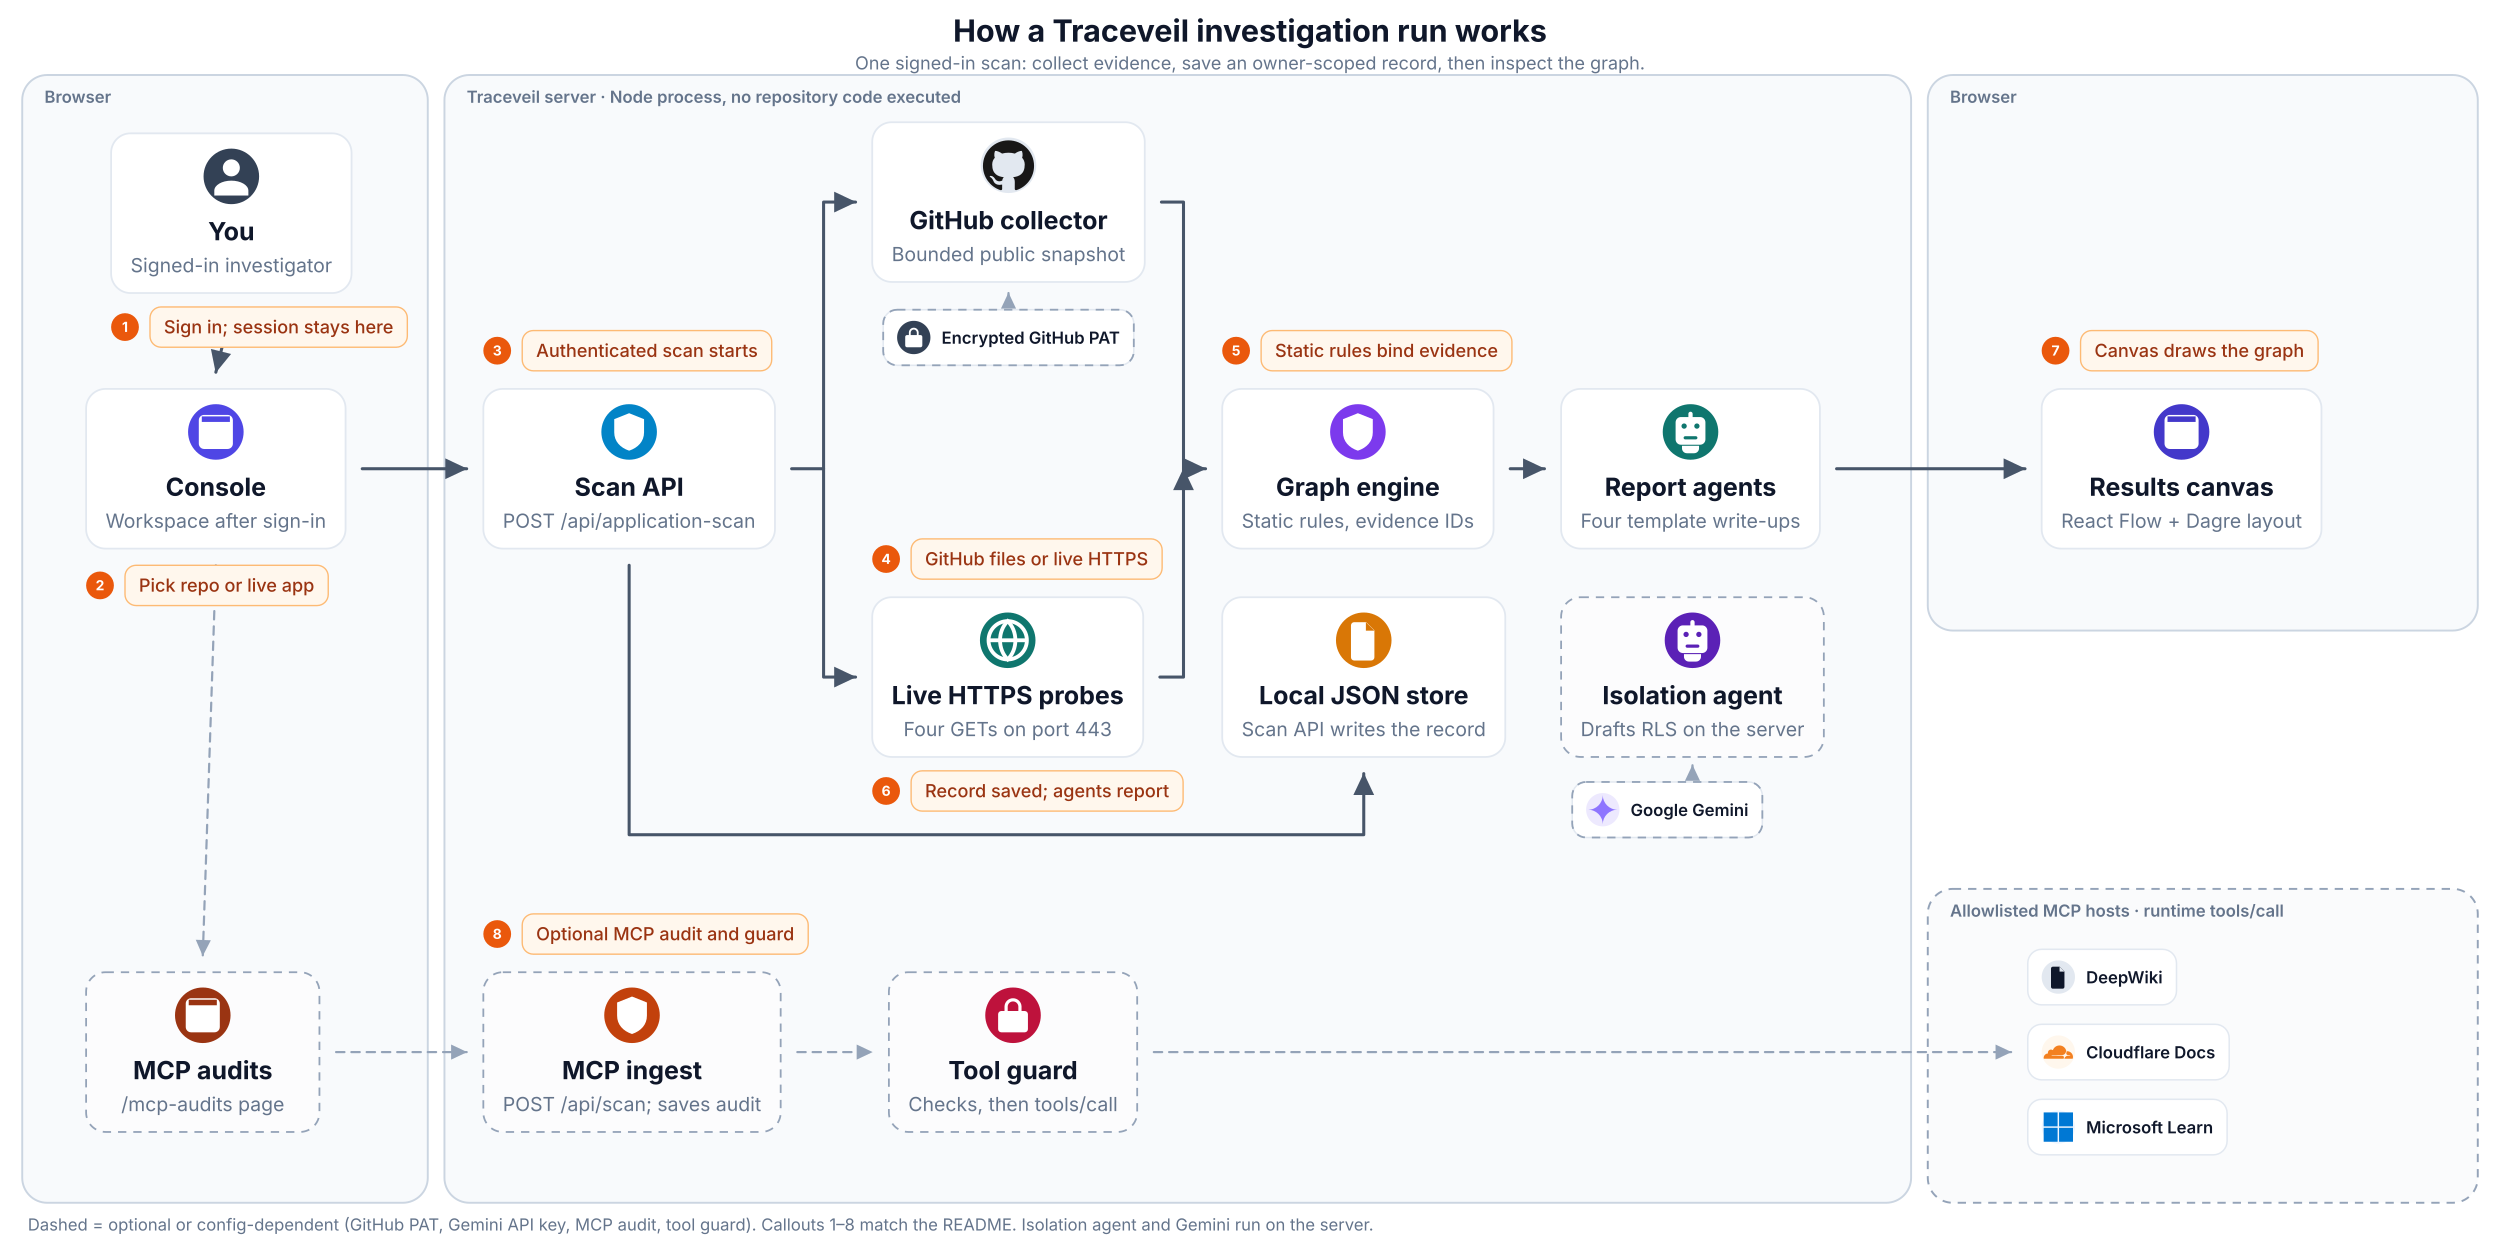
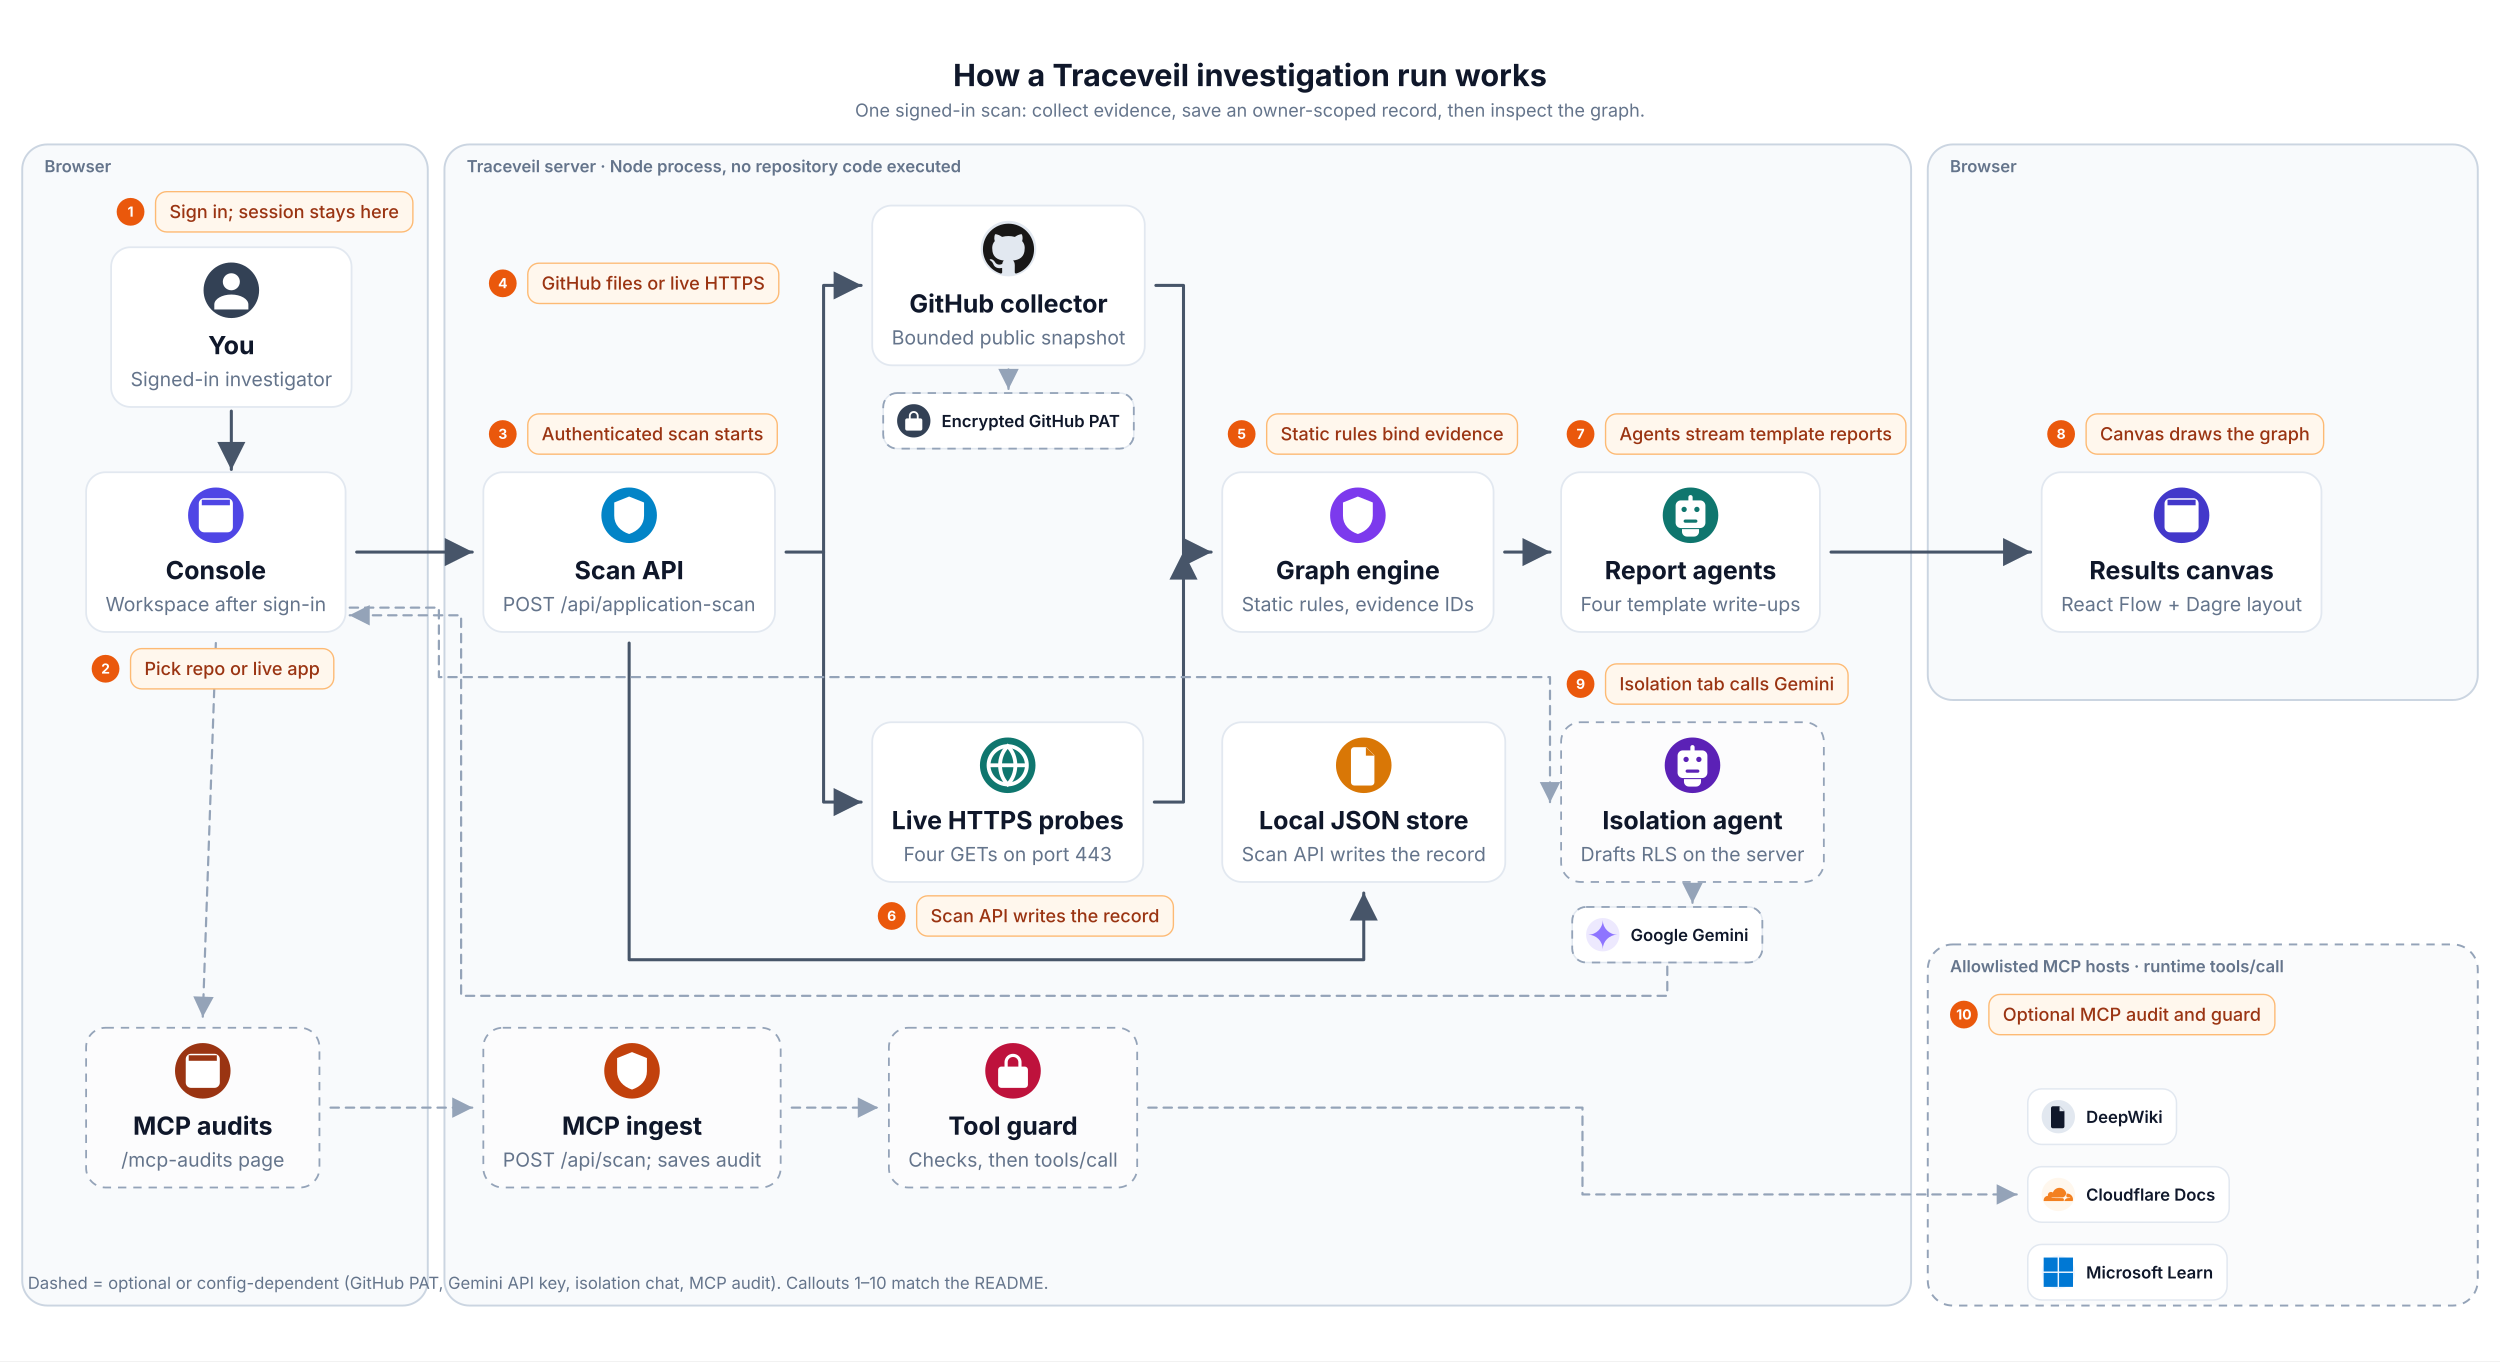
- <svg xmlns="http://www.w3.org/2000/svg" viewBox="0 0 1800 900" width="1800" height="900" role="img" aria-labelledby="title desc">
+ <svg xmlns="http://www.w3.org/2000/svg" viewBox="0 0 1800 980" width="1800" height="980" role="img" aria-labelledby="title desc">
  <defs>
-     <marker id="arrow" markerWidth="8" markerHeight="8" refX="7" refY="4" orient="auto">
-       <path d="M0,0.6 L7.2,4 L0,7.4" fill="#475569" />
+     <marker id="arrow" markerWidth="10" markerHeight="10" refX="9" refY="5" orient="auto">
+       <path d="M0,0.4 L9.2,5 L0,9.6" fill="#475569" />
    </marker>
-     <marker id="arrow-dash" markerWidth="8" markerHeight="8" refX="7" refY="4" orient="auto">
-       <path d="M0,0.6 L7.2,4 L0,7.4" fill="#94A3B8" />
+     <marker id="arrow-dash" markerWidth="10" markerHeight="10" refX="9" refY="5" orient="auto">
+       <path d="M0,0.4 L9.2,5 L0,9.6" fill="#94A3B8" />
    </marker>
    <style>svg { font-family: Inter, ui-sans-serif, system-ui, -apple-system, 'Segoe UI', sans-serif; }text { paint-order: stroke; stroke: none; }</style>
  </defs>
-   <rect x="0.00" y="0.00" width="1800.00" height="900.00" rx="0" fill="#FFFFFF" stroke="#FFFFFF" stroke-width="0" />
-   <text x="900.00" y="30.00" font-size="22" font-weight="700" fill="#0F172A" text-anchor="middle">How a Traceveil investigation run works</text>
-   <text x="900.00" y="50.00" font-size="13" font-weight="400" fill="#64748B" text-anchor="middle">One signed-in scan: collect evidence, save an owner-scoped record, then inspect the graph.</text>
-   <rect x="16.00" y="54.00" width="292.00" height="812.00" rx="18" fill="#F8FAFC" stroke="#CBD5E1" stroke-width="1.4" />
-   <text x="32.00" y="74.00" font-size="12" font-weight="600" fill="#64748B">Browser</text>
-   <rect x="320.00" y="54.00" width="1056.00" height="812.00" rx="18" fill="#F8FAFC" stroke="#CBD5E1" stroke-width="1.4" />
-   <text x="336.00" y="74.00" font-size="12" font-weight="600" fill="#64748B">Traceveil server  ·  Node process, no repository code executed</text>
-   <rect x="1388.00" y="54.00" width="396.00" height="400.00" rx="18" fill="#F8FAFC" stroke="#CBD5E1" stroke-width="1.4" />
-   <text x="1404.00" y="74.00" font-size="12" font-weight="600" fill="#64748B">Browser</text>
-   <rect x="1388.00" y="640.00" width="396.00" height="226.00" rx="18" fill="#FAFBFC" stroke="#94A3B8" stroke-width="1.4" stroke-dasharray="6 5" />
-   <text x="1404.00" y="660.00" font-size="12" font-weight="600" fill="#64748B">Allowlisted MCP hosts  ·  runtime tools/call</text>
-   <rect x="80.00" y="96.00" width="173.12" height="115.00" rx="14" fill="#FFFFFF" stroke="#E2E8F0" stroke-width="1.3" />
-   <circle cx="166.56" cy="127.00" r="20.00" fill="#334155" />
-   <g transform="translate(148.16 108.60) scale(1.5333)">
+   <rect x="0.00" y="0.00" width="1800.00" height="980.00" rx="0" fill="#FFFFFF" stroke="#FFFFFF" stroke-width="0" />
+   <text x="900.00" y="62.00" font-size="22" font-weight="700" fill="#0F172A" text-anchor="middle">How a Traceveil investigation run works</text>
+   <text x="900.00" y="84.00" font-size="13" font-weight="400" fill="#64748B" text-anchor="middle">One signed-in scan: collect evidence, save an owner-scoped record, then inspect the graph.</text>
+   <rect x="16.00" y="104.00" width="292.00" height="836.00" rx="18" fill="#F8FAFC" stroke="#CBD5E1" stroke-width="1.4" />
+   <text x="32.00" y="124.00" font-size="12" font-weight="600" fill="#64748B">Browser</text>
+   <rect x="320.00" y="104.00" width="1056.00" height="836.00" rx="18" fill="#F8FAFC" stroke="#CBD5E1" stroke-width="1.4" />
+   <text x="336.00" y="124.00" font-size="12" font-weight="600" fill="#64748B">Traceveil server  ·  Node process, no repository code executed</text>
+   <rect x="1388.00" y="104.00" width="396.00" height="400.00" rx="18" fill="#F8FAFC" stroke="#CBD5E1" stroke-width="1.4" />
+   <text x="1404.00" y="124.00" font-size="12" font-weight="600" fill="#64748B">Browser</text>
+   <rect x="1388.00" y="680.00" width="396.00" height="260.00" rx="18" fill="#FAFBFC" stroke="#94A3B8" stroke-width="1.4" stroke-dasharray="6 5" />
+   <text x="1404.00" y="700.00" font-size="12" font-weight="600" fill="#64748B">Allowlisted MCP hosts  ·  runtime tools/call</text>
+   <rect x="80.00" y="178.00" width="173.12" height="115.00" rx="14" fill="#FFFFFF" stroke="#E2E8F0" stroke-width="1.3" />
+   <circle cx="166.56" cy="209.00" r="20.00" fill="#334155" />
+   <g transform="translate(148.16 190.60) scale(1.5333)">
    <path d="M12 12a4 4 0 1 0 0-8 4 4 0 0 0 0 8zm0 2c-4.4 0-8 2.1-8 4.7V21h16v-2.3C20 16.1 16.4 14 12 14z" fill="#FFFFFF" />
  </g>
-   <text x="166.56" y="173.00" font-size="18" font-weight="700" fill="#0F172A" text-anchor="middle">You</text>
-   <text x="166.56" y="196.00" font-size="14" font-weight="400" fill="#64748B" text-anchor="middle">Signed-in investigator</text>
-   <rect x="62.00" y="280.00" width="186.81" height="115.00" rx="14" fill="#FFFFFF" stroke="#E2E8F0" stroke-width="1.3" />
-   <circle cx="155.41" cy="311.00" r="20.00" fill="#4F46E5" />
-   <g transform="translate(137.01 292.60) scale(1.5333)">
+   <text x="166.56" y="255.00" font-size="18" font-weight="700" fill="#0F172A" text-anchor="middle">You</text>
+   <text x="166.56" y="278.00" font-size="14" font-weight="400" fill="#64748B" text-anchor="middle">Signed-in investigator</text>
+   <rect x="62.00" y="340.00" width="186.81" height="115.00" rx="14" fill="#FFFFFF" stroke="#E2E8F0" stroke-width="1.3" />
+   <circle cx="155.41" cy="371.00" r="20.00" fill="#4F46E5" />
+   <g transform="translate(137.01 352.60) scale(1.5333)">
    <path d="M4 6.5A2.5 2.5 0 0 1 6.5 4h11A2.5 2.5 0 0 1 20 6.5v11A2.5 2.5 0 0 1 17.5 20h-11A2.5 2.5 0 0 1 4 17.5v-11z M5.4 4.7h13.2v2.6H5.4z" fill="#FFFFFF" fill-rule="evenodd" />
  </g>
-   <text x="155.41" y="357.00" font-size="18" font-weight="700" fill="#0F172A" text-anchor="middle">Console</text>
-   <text x="155.41" y="380.00" font-size="14" font-weight="400" fill="#64748B" text-anchor="middle">Workspace after sign-in</text>
-   <rect x="62.00" y="700.00" width="168.00" height="115.00" rx="14" fill="#FCFCFD" stroke="#94A3B8" stroke-width="1.3" stroke-dasharray="6 5" />
-   <circle cx="146.00" cy="731.00" r="20.00" fill="#9A3412" />
-   <g transform="translate(127.60 712.60) scale(1.5333)">
+   <text x="155.41" y="417.00" font-size="18" font-weight="700" fill="#0F172A" text-anchor="middle">Console</text>
+   <text x="155.41" y="440.00" font-size="14" font-weight="400" fill="#64748B" text-anchor="middle">Workspace after sign-in</text>
+   <rect x="62.00" y="740.00" width="168.00" height="115.00" rx="14" fill="#FCFCFD" stroke="#94A3B8" stroke-width="1.3" stroke-dasharray="6 5" />
+   <circle cx="146.00" cy="771.00" r="20.00" fill="#9A3412" />
+   <g transform="translate(127.60 752.60) scale(1.5333)">
    <path d="M4 6.5A2.5 2.5 0 0 1 6.5 4h11A2.5 2.5 0 0 1 20 6.5v11A2.5 2.5 0 0 1 17.5 20h-11A2.5 2.5 0 0 1 4 17.5v-11z M5.4 4.7h13.2v2.6H5.4z" fill="#FFFFFF" fill-rule="evenodd" />
  </g>
-   <text x="146.00" y="777.00" font-size="18" font-weight="700" fill="#0F172A" text-anchor="middle">MCP audits</text>
-   <text x="146.00" y="800.00" font-size="14" font-weight="400" fill="#64748B" text-anchor="middle">/mcp-audits page</text>
-   <rect x="348.00" y="280.00" width="209.97" height="115.00" rx="14" fill="#FFFFFF" stroke="#E2E8F0" stroke-width="1.3" />
-   <circle cx="452.98" cy="311.00" r="20.00" fill="#0284C7" />
-   <g transform="translate(434.58 292.60) scale(1.5333)">
+   <text x="146.00" y="817.00" font-size="18" font-weight="700" fill="#0F172A" text-anchor="middle">MCP audits</text>
+   <text x="146.00" y="840.00" font-size="14" font-weight="400" fill="#64748B" text-anchor="middle">/mcp-audits page</text>
+   <rect x="348.00" y="340.00" width="209.97" height="115.00" rx="14" fill="#FFFFFF" stroke="#E2E8F0" stroke-width="1.3" />
+   <circle cx="452.98" cy="371.00" r="20.00" fill="#0284C7" />
+   <g transform="translate(434.58 352.60) scale(1.5333)">
    <path d="M12 3.2 19 6v6.2c0 4.2-2.8 7.2-7 8.6-4.2-1.4-7-4.4-7-8.6V6l7-2.8z" fill="#FFFFFF" />
  </g>
-   <text x="452.98" y="357.00" font-size="18" font-weight="700" fill="#0F172A" text-anchor="middle">Scan API</text>
-   <text x="452.98" y="380.00" font-size="14" font-weight="400" fill="#64748B" text-anchor="middle">POST /api/application-scan</text>
-   <rect x="628.00" y="88.00" width="196.23" height="115.00" rx="14" fill="#FFFFFF" stroke="#E2E8F0" stroke-width="1.3" />
-   <circle cx="726.12" cy="119.00" r="20.00" fill="#E2E8F0" />
-   <g transform="translate(707.72 100.60) scale(1.5333)">
+   <text x="452.98" y="417.00" font-size="18" font-weight="700" fill="#0F172A" text-anchor="middle">Scan API</text>
+   <text x="452.98" y="440.00" font-size="14" font-weight="400" fill="#64748B" text-anchor="middle">POST /api/application-scan</text>
+   <rect x="628.00" y="148.00" width="196.23" height="115.00" rx="14" fill="#FFFFFF" stroke="#E2E8F0" stroke-width="1.3" />
+   <circle cx="726.12" cy="179.00" r="20.00" fill="#E2E8F0" />
+   <g transform="translate(707.72 160.60) scale(1.5333)">
    <path d="M12 .297c-6.63 0-12 5.373-12 12 0 5.303 3.438 9.8 8.205 11.385.6.113.82-.258.82-.577 0-.285-.01-1.04-.015-2.04-3.338.724-4.042-1.61-4.042-1.61C4.422 18.07 3.633 17.7 3.633 17.7c-1.087-.744.084-.729.084-.729 1.205.084 1.838 1.236 1.838 1.236 1.07 1.835 2.809 1.305 3.495.998.108-.776.417-1.305.76-1.605-2.665-.3-5.466-1.332-5.466-5.93 0-1.31.465-2.38 1.235-3.22-.135-.303-.54-1.523.105-3.176 0 0 1.005-.322 3.3 1.23.96-.267 1.98-.399 3-.405 1.02.006 2.04.138 3 .405 2.28-1.552 3.285-1.23 3.285-1.23.645 1.653.24 2.873.12 3.176.765.84 1.23 1.91 1.23 3.22 0 4.61-2.805 5.625-5.475 5.92.42.36.81 1.096.81 2.22 0 1.606-.015 2.896-.015 3.286 0 .315.21.69.825.57C20.565 22.092 24 17.592 24 12.297c0-6.627-5.373-12-12-12" fill="#181717" />
  </g>
-   <text x="726.12" y="165.00" font-size="18" font-weight="700" fill="#0F172A" text-anchor="middle">GitHub collector</text>
-   <text x="726.12" y="188.00" font-size="14" font-weight="400" fill="#64748B" text-anchor="middle">Bounded public snapshot</text>
-   <rect x="635.91" y="223.00" width="180.42" height="40.00" rx="10" fill="#FFFFFF" stroke="#E2E8F0" stroke-width="1.1" />
-   <circle cx="657.91" cy="243.00" r="12.00" fill="#334155" />
-   <g transform="translate(647.35 232.44) scale(0.88)">
+   <text x="726.12" y="225.00" font-size="18" font-weight="700" fill="#0F172A" text-anchor="middle">GitHub collector</text>
+   <text x="726.12" y="248.00" font-size="14" font-weight="400" fill="#64748B" text-anchor="middle">Bounded public snapshot</text>
+   <rect x="635.91" y="283.00" width="180.42" height="40.00" rx="10" fill="#FFFFFF" stroke="#E2E8F0" stroke-width="1.1" />
+   <circle cx="657.91" cy="303.00" r="12.00" fill="#334155" />
+   <g transform="translate(647.35 292.44) scale(0.88)">
    <path d="M8 10V7.8A4 4 0 0 1 12 4a4 4 0 0 1 4 3.8V10h1.5A1.5 1.5 0 0 1 19 11.5v7A1.5 1.5 0 0 1 17.5 20h-11A1.5 1.5 0 0 1 5 18.5v-7A1.5 1.5 0 0 1 6.5 10H8zm1.5 0h5V7.8A2.5 2.5 0 0 0 12 5.5 2.5 2.5 0 0 0 9.5 7.8V10z" fill="#FFFFFF" />
  </g>
-   <text x="677.91" y="247.50" font-size="12" font-weight="600" fill="#0F172A">Encrypted GitHub PAT</text>
-   <rect x="635.91" y="223.00" width="180.42" height="40.00" rx="10" fill="none" stroke="#94A3B8" stroke-width="1.3" stroke-dasharray="6 5" />
-   <rect x="628.00" y="430.00" width="195.11" height="115.00" rx="14" fill="#FFFFFF" stroke="#E2E8F0" stroke-width="1.3" />
-   <circle cx="725.55" cy="461.00" r="20.00" fill="#0F766E" />
-   <g transform="translate(707.15 442.60) scale(1.5333)">
+   <text x="677.91" y="307.50" font-size="12" font-weight="600" fill="#0F172A">Encrypted GitHub PAT</text>
+   <rect x="635.91" y="283.00" width="180.42" height="40.00" rx="10" fill="none" stroke="#94A3B8" stroke-width="1.3" stroke-dasharray="6 5" />
+   <rect x="628.00" y="520.00" width="195.11" height="115.00" rx="14" fill="#FFFFFF" stroke="#E2E8F0" stroke-width="1.3" />
+   <circle cx="725.55" cy="551.00" r="20.00" fill="#0F766E" />
+   <g transform="translate(707.15 532.60) scale(1.5333)">
    <path d="M12 21a9 9 0 1 0 0-18 9 9 0 0 0 0 18z" fill="none" stroke="#FFFFFF" stroke-width="1.8" />
    <path d="M3 12h18" fill="none" stroke="#FFFFFF" stroke-width="1.8" />
    <path d="M12 3c2.4 2.4 3.6 5.6 3.6 9s-1.2 6.6-3.6 9c-2.4-2.4-3.6-5.6-3.6-9S9.6 5.4 12 3z" fill="none" stroke="#FFFFFF" stroke-width="1.8" />
  </g>
-   <text x="725.55" y="507.00" font-size="18" font-weight="700" fill="#0F172A" text-anchor="middle">Live HTTPS probes</text>
-   <text x="725.55" y="530.00" font-size="14" font-weight="400" fill="#64748B" text-anchor="middle">Four GETs on port 443</text>
-   <rect x="880.00" y="280.00" width="195.36" height="115.00" rx="14" fill="#FFFFFF" stroke="#E2E8F0" stroke-width="1.3" />
-   <circle cx="977.68" cy="311.00" r="20.00" fill="#7C3AED" />
-   <g transform="translate(959.28 292.60) scale(1.5333)">
+   <text x="725.55" y="597.00" font-size="18" font-weight="700" fill="#0F172A" text-anchor="middle">Live HTTPS probes</text>
+   <text x="725.55" y="620.00" font-size="14" font-weight="400" fill="#64748B" text-anchor="middle">Four GETs on port 443</text>
+   <rect x="880.00" y="340.00" width="195.36" height="115.00" rx="14" fill="#FFFFFF" stroke="#E2E8F0" stroke-width="1.3" />
+   <circle cx="977.68" cy="371.00" r="20.00" fill="#7C3AED" />
+   <g transform="translate(959.28 352.60) scale(1.5333)">
    <path d="M12 3.2 19 6v6.2c0 4.2-2.8 7.2-7 8.6-4.2-1.4-7-4.4-7-8.6V6l7-2.8z" fill="#FFFFFF" />
  </g>
-   <text x="977.68" y="357.00" font-size="18" font-weight="700" fill="#0F172A" text-anchor="middle">Graph engine</text>
-   <text x="977.68" y="380.00" font-size="14" font-weight="400" fill="#64748B" text-anchor="middle">Static rules, evidence IDs</text>
-   <rect x="1124.00" y="280.00" width="186.34" height="115.00" rx="14" fill="#FFFFFF" stroke="#E2E8F0" stroke-width="1.3" />
-   <circle cx="1217.17" cy="311.00" r="20.00" fill="#0F766E" />
-   <g transform="translate(1198.77 292.60) scale(1.5333)">
+   <text x="977.68" y="417.00" font-size="18" font-weight="700" fill="#0F172A" text-anchor="middle">Graph engine</text>
+   <text x="977.68" y="440.00" font-size="14" font-weight="400" fill="#64748B" text-anchor="middle">Static rules, evidence IDs</text>
+   <rect x="1124.00" y="340.00" width="186.34" height="115.00" rx="14" fill="#FFFFFF" stroke="#E2E8F0" stroke-width="1.3" />
+   <circle cx="1217.17" cy="371.00" r="20.00" fill="#0F766E" />
+   <g transform="translate(1198.77 352.60) scale(1.5333)">
    <path d="M12 2.5a1 1 0 0 1 1 1V5h3.5A2.5 2.5 0 0 1 19 7.5v8A2.5 2.5 0 0 1 16.5 18h-9A2.5 2.5 0 0 1 5 15.5v-8A2.5 2.5 0 0 1 7.5 5H11V3.5a1 1 0 0 1 1-1z M9 10.5a1.25 1.25 0 1 0 0-2.5 1.25 1.25 0 0 0 0 2.5zm6 0a1.25 1.25 0 1 0 0-2.5 1.25 1.25 0 0 0 0 2.5z M9.5 14h5a.75.75 0 0 1 0 1.5h-5A.75.75 0 0 1 9.5 14z" fill="#FFFFFF" fill-rule="evenodd" />
    <path d="M8 18.5v1.2A2.3 2.3 0 0 0 10.3 22h3.4A2.3 2.3 0 0 0 16 19.7v-1.2" fill="#FFFFFF" />
  </g>
-   <text x="1217.17" y="357.00" font-size="18" font-weight="700" fill="#0F172A" text-anchor="middle">Report agents</text>
-   <text x="1217.17" y="380.00" font-size="14" font-weight="400" fill="#64748B" text-anchor="middle">Four template write-ups</text>
-   <rect x="880.00" y="430.00" width="203.80" height="115.00" rx="14" fill="#FFFFFF" stroke="#E2E8F0" stroke-width="1.3" />
-   <circle cx="981.90" cy="461.00" r="20.00" fill="#D97706" />
-   <g transform="translate(963.50 442.60) scale(1.5333)">
+   <text x="1217.17" y="417.00" font-size="18" font-weight="700" fill="#0F172A" text-anchor="middle">Report agents</text>
+   <text x="1217.17" y="440.00" font-size="14" font-weight="400" fill="#64748B" text-anchor="middle">Four template write-ups</text>
+   <rect x="880.00" y="520.00" width="203.80" height="115.00" rx="14" fill="#FFFFFF" stroke="#E2E8F0" stroke-width="1.3" />
+   <circle cx="981.90" cy="551.00" r="20.00" fill="#D97706" />
+   <g transform="translate(963.50 532.60) scale(1.5333)">
    <path d="M7 3.5h6.2L17 7.3V20a1.5 1.5 0 0 1-1.5 1.5h-8A1.5 1.5 0 0 1 6 20V5A1.5 1.5 0 0 1 7.5 3.5H7zm6 0v4h4" fill="#FFFFFF" />
  </g>
-   <text x="981.90" y="507.00" font-size="18" font-weight="700" fill="#0F172A" text-anchor="middle">Local JSON store</text>
-   <text x="981.90" y="530.00" font-size="14" font-weight="400" fill="#64748B" text-anchor="middle">Scan API writes the record</text>
-   <rect x="1124.00" y="430.00" width="189.17" height="115.00" rx="14" fill="#FCFCFD" stroke="#94A3B8" stroke-width="1.3" stroke-dasharray="6 5" />
-   <circle cx="1218.59" cy="461.00" r="20.00" fill="#5B21B6" />
-   <g transform="translate(1200.19 442.60) scale(1.5333)">
+   <text x="981.90" y="597.00" font-size="18" font-weight="700" fill="#0F172A" text-anchor="middle">Local JSON store</text>
+   <text x="981.90" y="620.00" font-size="14" font-weight="400" fill="#64748B" text-anchor="middle">Scan API writes the record</text>
+   <rect x="1124.00" y="520.00" width="189.17" height="115.00" rx="14" fill="#FCFCFD" stroke="#94A3B8" stroke-width="1.3" stroke-dasharray="6 5" />
+   <circle cx="1218.59" cy="551.00" r="20.00" fill="#5B21B6" />
+   <g transform="translate(1200.19 532.60) scale(1.5333)">
    <path d="M12 2.5a1 1 0 0 1 1 1V5h3.5A2.5 2.5 0 0 1 19 7.5v8A2.5 2.5 0 0 1 16.5 18h-9A2.5 2.5 0 0 1 5 15.5v-8A2.5 2.5 0 0 1 7.5 5H11V3.5a1 1 0 0 1 1-1z M9 10.5a1.25 1.25 0 1 0 0-2.5 1.25 1.25 0 0 0 0 2.5zm6 0a1.25 1.25 0 1 0 0-2.5 1.25 1.25 0 0 0 0 2.5z M9.5 14h5a.75.75 0 0 1 0 1.5h-5A.75.75 0 0 1 9.5 14z" fill="#FFFFFF" fill-rule="evenodd" />
    <path d="M8 18.5v1.2A2.3 2.3 0 0 0 10.3 22h3.4A2.3 2.3 0 0 0 16 19.7v-1.2" fill="#FFFFFF" />
  </g>
-   <text x="1218.59" y="507.00" font-size="18" font-weight="700" fill="#0F172A" text-anchor="middle">Isolation agent</text>
-   <text x="1218.59" y="530.00" font-size="14" font-weight="400" fill="#64748B" text-anchor="middle">Drafts RLS on the server</text>
-   <rect x="1132.00" y="563.00" width="136.89" height="40.00" rx="10" fill="#FFFFFF" stroke="#E2E8F0" stroke-width="1.1" />
-   <circle cx="1154.00" cy="583.00" r="12.00" fill="#EDE9FE" />
-   <g transform="translate(1143.44 572.44) scale(0.88)">
+   <text x="1218.59" y="597.00" font-size="18" font-weight="700" fill="#0F172A" text-anchor="middle">Isolation agent</text>
+   <text x="1218.59" y="620.00" font-size="14" font-weight="400" fill="#64748B" text-anchor="middle">Drafts RLS on the server</text>
+   <rect x="1132.00" y="653.00" width="136.89" height="40.00" rx="10" fill="#FFFFFF" stroke="#E2E8F0" stroke-width="1.1" />
+   <circle cx="1154.00" cy="673.00" r="12.00" fill="#EDE9FE" />
+   <g transform="translate(1143.44 662.44) scale(0.88)">
    <path d="M11.04 19.32Q12 21.51 12 24q0-2.49.93-4.68.96-2.19 2.58-3.81t3.81-2.55Q21.51 12 24 12q-2.49 0-4.68-.93a12.3 12.3 0 0 1-3.81-2.58 12.3 12.3 0 0 1-2.58-3.81Q12 2.49 12 0q0 2.49-.96 4.68-.93 2.19-2.55 3.81a12.3 12.3 0 0 1-3.81 2.58Q2.49 12 0 12q2.49 0 4.68.96 2.19.93 3.81 2.55t2.55 3.81" fill="#8E75FF" />
  </g>
-   <text x="1174.00" y="587.50" font-size="12" font-weight="600" fill="#0F172A">Google Gemini</text>
-   <rect x="1132.00" y="563.00" width="136.89" height="40.00" rx="10" fill="none" stroke="#94A3B8" stroke-width="1.3" stroke-dasharray="6 5" />
-   <rect x="348.00" y="700.00" width="214.09" height="115.00" rx="14" fill="#FCFCFD" stroke="#94A3B8" stroke-width="1.3" stroke-dasharray="6 5" />
-   <circle cx="455.05" cy="731.00" r="20.00" fill="#C2410C" />
-   <g transform="translate(436.65 712.60) scale(1.5333)">
+   <text x="1174.00" y="677.50" font-size="12" font-weight="600" fill="#0F172A">Google Gemini</text>
+   <rect x="1132.00" y="653.00" width="136.89" height="40.00" rx="10" fill="none" stroke="#94A3B8" stroke-width="1.3" stroke-dasharray="6 5" />
+   <rect x="348.00" y="740.00" width="214.09" height="115.00" rx="14" fill="#FCFCFD" stroke="#94A3B8" stroke-width="1.3" stroke-dasharray="6 5" />
+   <circle cx="455.05" cy="771.00" r="20.00" fill="#C2410C" />
+   <g transform="translate(436.65 752.60) scale(1.5333)">
    <path d="M12 3.2 19 6v6.2c0 4.2-2.8 7.2-7 8.6-4.2-1.4-7-4.4-7-8.6V6l7-2.8z" fill="#FFFFFF" />
  </g>
-   <text x="455.05" y="777.00" font-size="18" font-weight="700" fill="#0F172A" text-anchor="middle">MCP ingest</text>
-   <text x="455.05" y="800.00" font-size="14" font-weight="400" fill="#64748B" text-anchor="middle">POST /api/scan; saves audit</text>
-   <rect x="640.00" y="700.00" width="178.77" height="115.00" rx="14" fill="#FCFCFD" stroke="#94A3B8" stroke-width="1.3" stroke-dasharray="6 5" />
-   <circle cx="729.38" cy="731.00" r="20.00" fill="#BE123C" />
-   <g transform="translate(710.98 712.60) scale(1.5333)">
+   <text x="455.05" y="817.00" font-size="18" font-weight="700" fill="#0F172A" text-anchor="middle">MCP ingest</text>
+   <text x="455.05" y="840.00" font-size="14" font-weight="400" fill="#64748B" text-anchor="middle">POST /api/scan; saves audit</text>
+   <rect x="640.00" y="740.00" width="178.77" height="115.00" rx="14" fill="#FCFCFD" stroke="#94A3B8" stroke-width="1.3" stroke-dasharray="6 5" />
+   <circle cx="729.38" cy="771.00" r="20.00" fill="#BE123C" />
+   <g transform="translate(710.98 752.60) scale(1.5333)">
    <path d="M8 10V7.8A4 4 0 0 1 12 4a4 4 0 0 1 4 3.8V10h1.5A1.5 1.5 0 0 1 19 11.5v7A1.5 1.5 0 0 1 17.5 20h-11A1.5 1.5 0 0 1 5 18.5v-7A1.5 1.5 0 0 1 6.5 10H8zm1.5 0h5V7.8A2.5 2.5 0 0 0 12 5.5 2.5 2.5 0 0 0 9.5 7.8V10z" fill="#FFFFFF" />
  </g>
-   <text x="729.38" y="777.00" font-size="18" font-weight="700" fill="#0F172A" text-anchor="middle">Tool guard</text>
-   <text x="729.38" y="800.00" font-size="14" font-weight="400" fill="#64748B" text-anchor="middle">Checks, then tools/call</text>
-   <rect x="1470.00" y="280.00" width="201.47" height="115.00" rx="14" fill="#FFFFFF" stroke="#E2E8F0" stroke-width="1.3" />
-   <circle cx="1570.73" cy="311.00" r="20.00" fill="#4338CA" />
-   <g transform="translate(1552.33 292.60) scale(1.5333)">
+   <text x="729.38" y="817.00" font-size="18" font-weight="700" fill="#0F172A" text-anchor="middle">Tool guard</text>
+   <text x="729.38" y="840.00" font-size="14" font-weight="400" fill="#64748B" text-anchor="middle">Checks, then tools/call</text>
+   <rect x="1470.00" y="340.00" width="201.47" height="115.00" rx="14" fill="#FFFFFF" stroke="#E2E8F0" stroke-width="1.3" />
+   <circle cx="1570.73" cy="371.00" r="20.00" fill="#4338CA" />
+   <g transform="translate(1552.33 352.60) scale(1.5333)">
    <path d="M4 6.5A2.5 2.5 0 0 1 6.5 4h11A2.5 2.5 0 0 1 20 6.5v11A2.5 2.5 0 0 1 17.5 20h-11A2.5 2.5 0 0 1 4 17.5v-11z M5.4 4.7h13.2v2.6H5.4z" fill="#FFFFFF" fill-rule="evenodd" />
  </g>
-   <text x="1570.73" y="357.00" font-size="18" font-weight="700" fill="#0F172A" text-anchor="middle">Results canvas</text>
-   <text x="1570.73" y="380.00" font-size="14" font-weight="400" fill="#64748B" text-anchor="middle">React Flow + Dagre layout</text>
-   <rect x="1460.00" y="737.50" width="145.02" height="40.00" rx="10" fill="#FFFFFF" stroke="#E2E8F0" stroke-width="1.1" />
-   <circle cx="1482.00" cy="757.50" r="12.00" fill="#FFF7ED" />
-   <g transform="translate(1471.44 746.94) scale(0.88)">
+   <text x="1570.73" y="417.00" font-size="18" font-weight="700" fill="#0F172A" text-anchor="middle">Results canvas</text>
+   <text x="1570.73" y="440.00" font-size="14" font-weight="400" fill="#64748B" text-anchor="middle">React Flow + Dagre layout</text>
+   <rect x="1460.00" y="784.00" width="107.08" height="40.00" rx="10" fill="#FFFFFF" stroke="#E2E8F0" stroke-width="1.1" />
+   <circle cx="1482.00" cy="804.00" r="12.00" fill="#E2E8F0" />
+   <g transform="translate(1471.44 793.44) scale(0.88)">
+     <path d="M7 3.5h6.2L17 7.3V20a1.5 1.5 0 0 1-1.5 1.5h-8A1.5 1.5 0 0 1 6 20V5A1.5 1.5 0 0 1 7.5 3.5H7zm6 0v4h4" fill="#0F172A" />
+   </g>
+   <text x="1502.00" y="808.50" font-size="12" font-weight="600" fill="#0F172A">DeepWiki</text>
+   <rect x="1460.00" y="840.00" width="145.02" height="40.00" rx="10" fill="#FFFFFF" stroke="#E2E8F0" stroke-width="1.1" />
+   <circle cx="1482.00" cy="860.00" r="12.00" fill="#FFF7ED" />
+   <g transform="translate(1471.44 849.44) scale(0.88)">
    <path d="M16.509 16.845c.147-.507.091-.971-.155-1.315-.225-.316-.605-.499-1.062-.52l-8.659-.112a.156.156 0 0 1-.133-.071c-.028-.042-.035-.099-.021-.155.028-.084.112-.148.204-.156l8.736-.112c1.035-.049 2.16-.887 2.554-1.914l.499-1.301c.021-.056.029-.113.015-.168-.562-2.546-2.835-4.445-5.55-4.445-2.504 0-4.628 1.618-5.388 3.861-.493-.366-1.119-.562-1.794-.499-1.203.119-2.167 1.083-2.286 2.286-.028.31-.007.613.064.894C1.568 13.171 0 14.775 0 16.752c0 .175.014.351.035.527.014.083.084.147.169.147h15.981c.091 0 .176-.065.203-.155l.12-.427zm2.757-5.563c-.077 0-.161 0-.238.011-.057 0-.105.042-.127.098l-.338 1.174c-.147.507-.092.971.154 1.316.226.316.606.498 1.062.519l1.844.113c.056 0 .105.026.133.07.028.043.035.107.021.156-.028.084-.113.148-.204.155l-1.921.112c-1.041.049-2.158.887-2.553 1.914l-.141.358c-.028.071.021.142.099.142h6.598c.077 0 .147-.049.169-.126.112-.408.176-.837.176-1.28 0-2.603-2.125-4.727-4.734-4.727" fill="#F38020" />
  </g>
-   <text x="1502.00" y="762.00" font-size="12" font-weight="600" fill="#0F172A">Cloudflare Docs</text>
-   <rect x="1460.00" y="683.50" width="107.08" height="40.00" rx="10" fill="#FFFFFF" stroke="#E2E8F0" stroke-width="1.1" />
-   <circle cx="1482.00" cy="703.50" r="12.00" fill="#E2E8F0" />
-   <g transform="translate(1471.44 692.94) scale(0.88)">
-     <path d="M7 3.5h6.2L17 7.3V20a1.5 1.5 0 0 1-1.5 1.5h-8A1.5 1.5 0 0 1 6 20V5A1.5 1.5 0 0 1 7.5 3.5H7zm6 0v4h4" fill="#0F172A" />
-   </g>
-   <text x="1502.00" y="708.00" font-size="12" font-weight="600" fill="#0F172A">DeepWiki</text>
-   <rect x="1460.00" y="791.50" width="143.52" height="40.00" rx="10" fill="#FFFFFF" stroke="#E2E8F0" stroke-width="1.1" />
-   <circle cx="1482.00" cy="811.50" r="12.00" fill="#EFF6FF" />
-   <g transform="translate(1471.44 800.94) scale(0.88)">
+   <text x="1502.00" y="864.50" font-size="12" font-weight="600" fill="#0F172A">Cloudflare Docs</text>
+   <rect x="1460.00" y="896.00" width="143.52" height="40.00" rx="10" fill="#FFFFFF" stroke="#E2E8F0" stroke-width="1.1" />
+   <circle cx="1482.00" cy="916.00" r="12.00" fill="#EFF6FF" />
+   <g transform="translate(1471.44 905.44) scale(0.88)">
    <path d="M0 0v11.408h11.408V0zm12.594 0v11.408H24V0zM0 12.594V24h11.408V12.594zm12.594 0V24H24V12.594z" fill="#0078D4" />
  </g>
-   <text x="1502.00" y="816.00" font-size="12" font-weight="600" fill="#0F172A">Microsoft Learn</text>
-   <path d="M 166.56 223.00 L 155.41 268.00" fill="none" stroke="#475569" stroke-width="2.2" stroke-linejoin="round" stroke-linecap="round" marker-end="url(#arrow)" />
-   <path d="M 260.81 337.50 L 320.00 337.50 L 320.00 337.50 L 336.00 337.50" fill="none" stroke="#475569" stroke-width="2.2" stroke-linejoin="round" stroke-linecap="round" marker-end="url(#arrow)" />
-   <path d="M 569.97 337.50 L 592.98 337.50 L 592.98 145.50 L 616.00 145.50" fill="none" stroke="#475569" stroke-width="2.2" stroke-linejoin="round" stroke-linecap="round" marker-end="url(#arrow)" />
-   <path d="M 592.98 337.50 L 592.98 487.50 L 616.00 487.50" fill="none" stroke="#475569" stroke-width="2.2" stroke-linejoin="round" stroke-linecap="round" marker-end="url(#arrow)" />
-   <path d="M 836.23 145.50 L 852.12 145.50 L 852.12 337.50 L 868.00 337.50" fill="none" stroke="#475569" stroke-width="2.2" stroke-linejoin="round" stroke-linecap="round" marker-end="url(#arrow)" />
-   <path d="M 835.11 487.50 L 852.12 487.50 L 852.12 337.50" fill="none" stroke="#475569" stroke-width="2.2" stroke-linejoin="round" stroke-linecap="round" marker-end="url(#arrow)" />
-   <path d="M 1087.36 337.50 L 1112.00 337.50" fill="none" stroke="#475569" stroke-width="2.2" stroke-linejoin="round" stroke-linecap="round" marker-end="url(#arrow)" />
-   <path d="M 1322.34 337.50 L 1390.17 337.50 L 1390.17 337.50 L 1458.00 337.50" fill="none" stroke="#475569" stroke-width="2.2" stroke-linejoin="round" stroke-linecap="round" marker-end="url(#arrow)" />
-   <path d="M 452.98 407.00 L 452.98 601.00 L 981.90 601.00 L 981.90 557.00" fill="none" stroke="#475569" stroke-width="2.2" stroke-linejoin="round" stroke-linecap="round" marker-end="url(#arrow)" />
-   <path d="M 726.12 215.00 L 726.12 211.00" fill="none" stroke="#94A3B8" stroke-width="1.6" stroke-linejoin="round" stroke-linecap="round" marker-end="url(#arrow-dash)" stroke-dasharray="6 5" />
-   <path d="M 1218.59 557.00 L 1218.59 551.00" fill="none" stroke="#94A3B8" stroke-width="1.6" stroke-linejoin="round" stroke-linecap="round" marker-end="url(#arrow-dash)" stroke-dasharray="6 5" />
-   <path d="M 155.41 407.00 L 146.00 688.00" fill="none" stroke="#94A3B8" stroke-width="1.6" stroke-linejoin="round" stroke-linecap="round" marker-end="url(#arrow-dash)" stroke-dasharray="6 5" />
-   <path d="M 242.00 757.50 L 336.00 757.50" fill="none" stroke="#94A3B8" stroke-width="1.6" stroke-linejoin="round" stroke-linecap="round" marker-end="url(#arrow-dash)" stroke-dasharray="6 5" />
-   <path d="M 574.09 757.50 L 628.00 757.50" fill="none" stroke="#94A3B8" stroke-width="1.6" stroke-linejoin="round" stroke-linecap="round" marker-end="url(#arrow-dash)" stroke-dasharray="6 5" />
-   <path d="M 830.77 757.50 L 1448.00 757.50" fill="none" stroke="#94A3B8" stroke-width="1.6" stroke-linejoin="round" stroke-linecap="round" marker-end="url(#arrow-dash)" stroke-dasharray="6 5" />
-   <rect x="108.00" y="221.00" width="185.28" height="29.00" rx="8" fill="#FFF7ED" stroke="#FDBA74" stroke-width="1" />
-   <circle cx="90.00" cy="235.50" r="10.00" fill="#EA580C" />
-   <text x="90.00" y="239.00" font-size="10" font-weight="700" fill="#FFFFFF" text-anchor="middle">1</text>
-   <text x="118.00" y="240.00" font-size="13" font-weight="500" fill="#9A3412">Sign in; session stays here</text>
-   <rect x="90.00" y="407.00" width="146.33" height="29.00" rx="8" fill="#FFF7ED" stroke="#FDBA74" stroke-width="1" />
-   <circle cx="72.00" cy="421.50" r="10.00" fill="#EA580C" />
-   <text x="72.00" y="425.00" font-size="10" font-weight="700" fill="#FFFFFF" text-anchor="middle">2</text>
-   <text x="100.00" y="426.00" font-size="13" font-weight="500" fill="#9A3412">Pick repo or live app</text>
-   <rect x="376.00" y="238.00" width="179.64" height="29.00" rx="8" fill="#FFF7ED" stroke="#FDBA74" stroke-width="1" />
-   <circle cx="358.00" cy="252.50" r="10.00" fill="#EA580C" />
-   <text x="358.00" y="256.00" font-size="10" font-weight="700" fill="#FFFFFF" text-anchor="middle">3</text>
-   <text x="386.00" y="257.00" font-size="13" font-weight="500" fill="#9A3412">Authenticated scan starts</text>
-   <rect x="656.00" y="388.00" width="180.73" height="29.00" rx="8" fill="#FFF7ED" stroke="#FDBA74" stroke-width="1" />
-   <circle cx="638.00" cy="402.50" r="10.00" fill="#EA580C" />
-   <text x="638.00" y="406.00" font-size="10" font-weight="700" fill="#FFFFFF" text-anchor="middle">4</text>
-   <text x="666.00" y="407.00" font-size="13" font-weight="500" fill="#9A3412">GitHub files or live HTTPS</text>
-   <rect x="908.00" y="238.00" width="180.59" height="29.00" rx="8" fill="#FFF7ED" stroke="#FDBA74" stroke-width="1" />
-   <circle cx="890.00" cy="252.50" r="10.00" fill="#EA580C" />
-   <text x="890.00" y="256.00" font-size="10" font-weight="700" fill="#FFFFFF" text-anchor="middle">5</text>
-   <text x="918.00" y="257.00" font-size="13" font-weight="500" fill="#9A3412">Static rules bind evidence</text>
-   <rect x="656.00" y="555.00" width="195.83" height="29.00" rx="8" fill="#FFF7ED" stroke="#FDBA74" stroke-width="1" />
-   <circle cx="638.00" cy="569.50" r="10.00" fill="#EA580C" />
-   <text x="638.00" y="573.00" font-size="10" font-weight="700" fill="#FFFFFF" text-anchor="middle">6</text>
-   <text x="666.00" y="574.00" font-size="13" font-weight="500" fill="#9A3412">Record saved; agents report</text>
-   <rect x="1498.00" y="238.00" width="171.03" height="29.00" rx="8" fill="#FFF7ED" stroke="#FDBA74" stroke-width="1" />
-   <circle cx="1480.00" cy="252.50" r="10.00" fill="#EA580C" />
-   <text x="1480.00" y="256.00" font-size="10" font-weight="700" fill="#FFFFFF" text-anchor="middle">7</text>
-   <text x="1508.00" y="257.00" font-size="13" font-weight="500" fill="#9A3412">Canvas draws the graph</text>
-   <rect x="376.00" y="658.00" width="205.91" height="29.00" rx="8" fill="#FFF7ED" stroke="#FDBA74" stroke-width="1" />
-   <circle cx="358.00" cy="672.50" r="10.00" fill="#EA580C" />
-   <text x="358.00" y="676.00" font-size="10" font-weight="700" fill="#FFFFFF" text-anchor="middle">8</text>
-   <text x="386.00" y="677.00" font-size="13" font-weight="500" fill="#9A3412">Optional MCP audit and guard</text>
-   <text x="20.00" y="886.00" font-size="12" font-weight="400" fill="#64748B">Dashed = optional or config-dependent (GitHub PAT, Gemini API key, MCP audit, tool guard). Callouts 1–8 match the README. Isolation agent and Gemini run on the server.</text>
+   <text x="1502.00" y="920.50" font-size="12" font-weight="600" fill="#0F172A">Microsoft Learn</text>
+   <path d="M 166.56 296.00 L 166.56 338.00" fill="none" stroke="#475569" stroke-width="2.2" stroke-linejoin="round" stroke-linecap="round" marker-end="url(#arrow)" />
+   <path d="M 256.81 397.50 L 320.00 397.50 L 320.00 397.50 L 340.00 397.50" fill="none" stroke="#475569" stroke-width="2.2" stroke-linejoin="round" stroke-linecap="round" marker-end="url(#arrow)" />
+   <path d="M 565.97 397.50 L 592.98 397.50 L 592.98 205.50 L 620.00 205.50" fill="none" stroke="#475569" stroke-width="2.2" stroke-linejoin="round" stroke-linecap="round" marker-end="url(#arrow)" />
+   <path d="M 592.98 397.50 L 592.98 577.50 L 620.00 577.50" fill="none" stroke="#475569" stroke-width="2.2" stroke-linejoin="round" stroke-linecap="round" marker-end="url(#arrow)" />
+   <path d="M 832.23 205.50 L 852.12 205.50 L 852.12 397.50 L 872.00 397.50" fill="none" stroke="#475569" stroke-width="2.2" stroke-linejoin="round" stroke-linecap="round" marker-end="url(#arrow)" />
+   <path d="M 831.11 577.50 L 852.12 577.50 L 852.12 397.50" fill="none" stroke="#475569" stroke-width="2.2" stroke-linejoin="round" stroke-linecap="round" marker-end="url(#arrow)" />
+   <path d="M 1083.36 397.50 L 1116.00 397.50" fill="none" stroke="#475569" stroke-width="2.2" stroke-linejoin="round" stroke-linecap="round" marker-end="url(#arrow)" />
+   <path d="M 1318.34 397.50 L 1390.17 397.50 L 1390.17 397.50 L 1462.00 397.50" fill="none" stroke="#475569" stroke-width="2.2" stroke-linejoin="round" stroke-linecap="round" marker-end="url(#arrow)" />
+   <path d="M 452.98 463.00 L 452.98 691.00 L 981.90 691.00 L 981.90 643.00" fill="none" stroke="#475569" stroke-width="2.2" stroke-linejoin="round" stroke-linecap="round" marker-end="url(#arrow)" />
+   <path d="M 726.12 266.00 L 726.12 280.00" fill="none" stroke="#94A3B8" stroke-width="1.6" stroke-linejoin="round" stroke-linecap="round" marker-end="url(#arrow-dash)" stroke-dasharray="6 5" />
+   <path d="M 251.81 437.50 L 316.00 437.50 L 316.00 487.50 L 1116.00 487.50 L 1116.00 577.50" fill="none" stroke="#94A3B8" stroke-width="1.6" stroke-linejoin="round" stroke-linecap="round" marker-end="url(#arrow-dash)" stroke-dasharray="6 5" />
+   <path d="M 1218.59 638.00 L 1218.59 650.00" fill="none" stroke="#94A3B8" stroke-width="1.6" stroke-linejoin="round" stroke-linecap="round" marker-end="url(#arrow-dash)" stroke-dasharray="6 5" />
+   <path d="M 1200.45 696.00 L 1200.45 717.00 L 332.00 717.00 L 332.00 443.00 L 251.81 443.00" fill="none" stroke="#94A3B8" stroke-width="1.6" stroke-linejoin="round" stroke-linecap="round" marker-end="url(#arrow-dash)" stroke-dasharray="6 5" />
+   <path d="M 155.41 463.00 L 146.00 732.00" fill="none" stroke="#94A3B8" stroke-width="1.6" stroke-linejoin="round" stroke-linecap="round" marker-end="url(#arrow-dash)" stroke-dasharray="6 5" />
+   <path d="M 238.00 797.50 L 340.00 797.50" fill="none" stroke="#94A3B8" stroke-width="1.6" stroke-linejoin="round" stroke-linecap="round" marker-end="url(#arrow-dash)" stroke-dasharray="6 5" />
+   <path d="M 570.09 797.50 L 632.00 797.50" fill="none" stroke="#94A3B8" stroke-width="1.6" stroke-linejoin="round" stroke-linecap="round" marker-end="url(#arrow-dash)" stroke-dasharray="6 5" />
+   <path d="M 826.77 797.50 L 1139.38 797.50 L 1139.38 860.00 L 1452.00 860.00" fill="none" stroke="#94A3B8" stroke-width="1.6" stroke-linejoin="round" stroke-linecap="round" marker-end="url(#arrow-dash)" stroke-dasharray="6 5" />
+   <rect x="112.00" y="138.00" width="185.28" height="29.00" rx="8" fill="#FFF7ED" stroke="#FDBA74" stroke-width="1" />
+   <circle cx="94.00" cy="152.50" r="10.00" fill="#EA580C" />
+   <text x="94.00" y="156.00" font-size="10" font-weight="700" fill="#FFFFFF" text-anchor="middle">1</text>
+   <text x="122.00" y="157.00" font-size="13" font-weight="500" fill="#9A3412">Sign in; session stays here</text>
+   <rect x="94.00" y="467.00" width="146.33" height="29.00" rx="8" fill="#FFF7ED" stroke="#FDBA74" stroke-width="1" />
+   <circle cx="76.00" cy="481.50" r="10.00" fill="#EA580C" />
+   <text x="76.00" y="485.00" font-size="10" font-weight="700" fill="#FFFFFF" text-anchor="middle">2</text>
+   <text x="104.00" y="486.00" font-size="13" font-weight="500" fill="#9A3412">Pick repo or live app</text>
+   <rect x="380.00" y="298.00" width="179.64" height="29.00" rx="8" fill="#FFF7ED" stroke="#FDBA74" stroke-width="1" />
+   <circle cx="362.00" cy="312.50" r="10.00" fill="#EA580C" />
+   <text x="362.00" y="316.00" font-size="10" font-weight="700" fill="#FFFFFF" text-anchor="middle">3</text>
+   <text x="390.00" y="317.00" font-size="13" font-weight="500" fill="#9A3412">Authenticated scan starts</text>
+   <rect x="380.00" y="189.50" width="180.73" height="29.00" rx="8" fill="#FFF7ED" stroke="#FDBA74" stroke-width="1" />
+   <circle cx="362.00" cy="204.00" r="10.00" fill="#EA580C" />
+   <text x="362.00" y="207.50" font-size="10" font-weight="700" fill="#FFFFFF" text-anchor="middle">4</text>
+   <text x="390.00" y="208.50" font-size="13" font-weight="500" fill="#9A3412">GitHub files or live HTTPS</text>
+   <rect x="912.00" y="298.00" width="180.59" height="29.00" rx="8" fill="#FFF7ED" stroke="#FDBA74" stroke-width="1" />
+   <circle cx="894.00" cy="312.50" r="10.00" fill="#EA580C" />
+   <text x="894.00" y="316.00" font-size="10" font-weight="700" fill="#FFFFFF" text-anchor="middle">5</text>
+   <text x="922.00" y="317.00" font-size="13" font-weight="500" fill="#9A3412">Static rules bind evidence</text>
+   <rect x="660.00" y="645.00" width="184.84" height="29.00" rx="8" fill="#FFF7ED" stroke="#FDBA74" stroke-width="1" />
+   <circle cx="642.00" cy="659.50" r="10.00" fill="#EA580C" />
+   <text x="642.00" y="663.00" font-size="10" font-weight="700" fill="#FFFFFF" text-anchor="middle">6</text>
+   <text x="670.00" y="664.00" font-size="13" font-weight="500" fill="#9A3412">Scan API writes the record</text>
+   <rect x="1156.00" y="298.00" width="216.25" height="29.00" rx="8" fill="#FFF7ED" stroke="#FDBA74" stroke-width="1" />
+   <circle cx="1138.00" cy="312.50" r="10.00" fill="#EA580C" />
+   <text x="1138.00" y="316.00" font-size="10" font-weight="700" fill="#FFFFFF" text-anchor="middle">7</text>
+   <text x="1166.00" y="317.00" font-size="13" font-weight="500" fill="#9A3412">Agents stream template reports</text>
+   <rect x="1502.00" y="298.00" width="171.03" height="29.00" rx="8" fill="#FFF7ED" stroke="#FDBA74" stroke-width="1" />
+   <circle cx="1484.00" cy="312.50" r="10.00" fill="#EA580C" />
+   <text x="1484.00" y="316.00" font-size="10" font-weight="700" fill="#FFFFFF" text-anchor="middle">8</text>
+   <text x="1512.00" y="317.00" font-size="13" font-weight="500" fill="#9A3412">Canvas draws the graph</text>
+   <rect x="1156.00" y="478.00" width="174.61" height="29.00" rx="8" fill="#FFF7ED" stroke="#FDBA74" stroke-width="1" />
+   <circle cx="1138.00" cy="492.50" r="10.00" fill="#EA580C" />
+   <text x="1138.00" y="496.00" font-size="10" font-weight="700" fill="#FFFFFF" text-anchor="middle">9</text>
+   <text x="1166.00" y="497.00" font-size="13" font-weight="500" fill="#9A3412">Isolation tab calls Gemini</text>
+   <rect x="1432.00" y="716.00" width="205.91" height="29.00" rx="8" fill="#FFF7ED" stroke="#FDBA74" stroke-width="1" />
+   <circle cx="1414.00" cy="730.50" r="10.00" fill="#EA580C" />
+   <text x="1414.00" y="734.00" font-size="10" font-weight="700" fill="#FFFFFF" text-anchor="middle">10</text>
+   <text x="1442.00" y="735.00" font-size="13" font-weight="500" fill="#9A3412">Optional MCP audit and guard</text>
+   <text x="20.00" y="928.00" font-size="12" font-weight="400" fill="#64748B">Dashed = optional or config-dependent (GitHub PAT, Gemini API key, isolation chat, MCP audit). Callouts 1–10 match the README.</text>
</svg>
